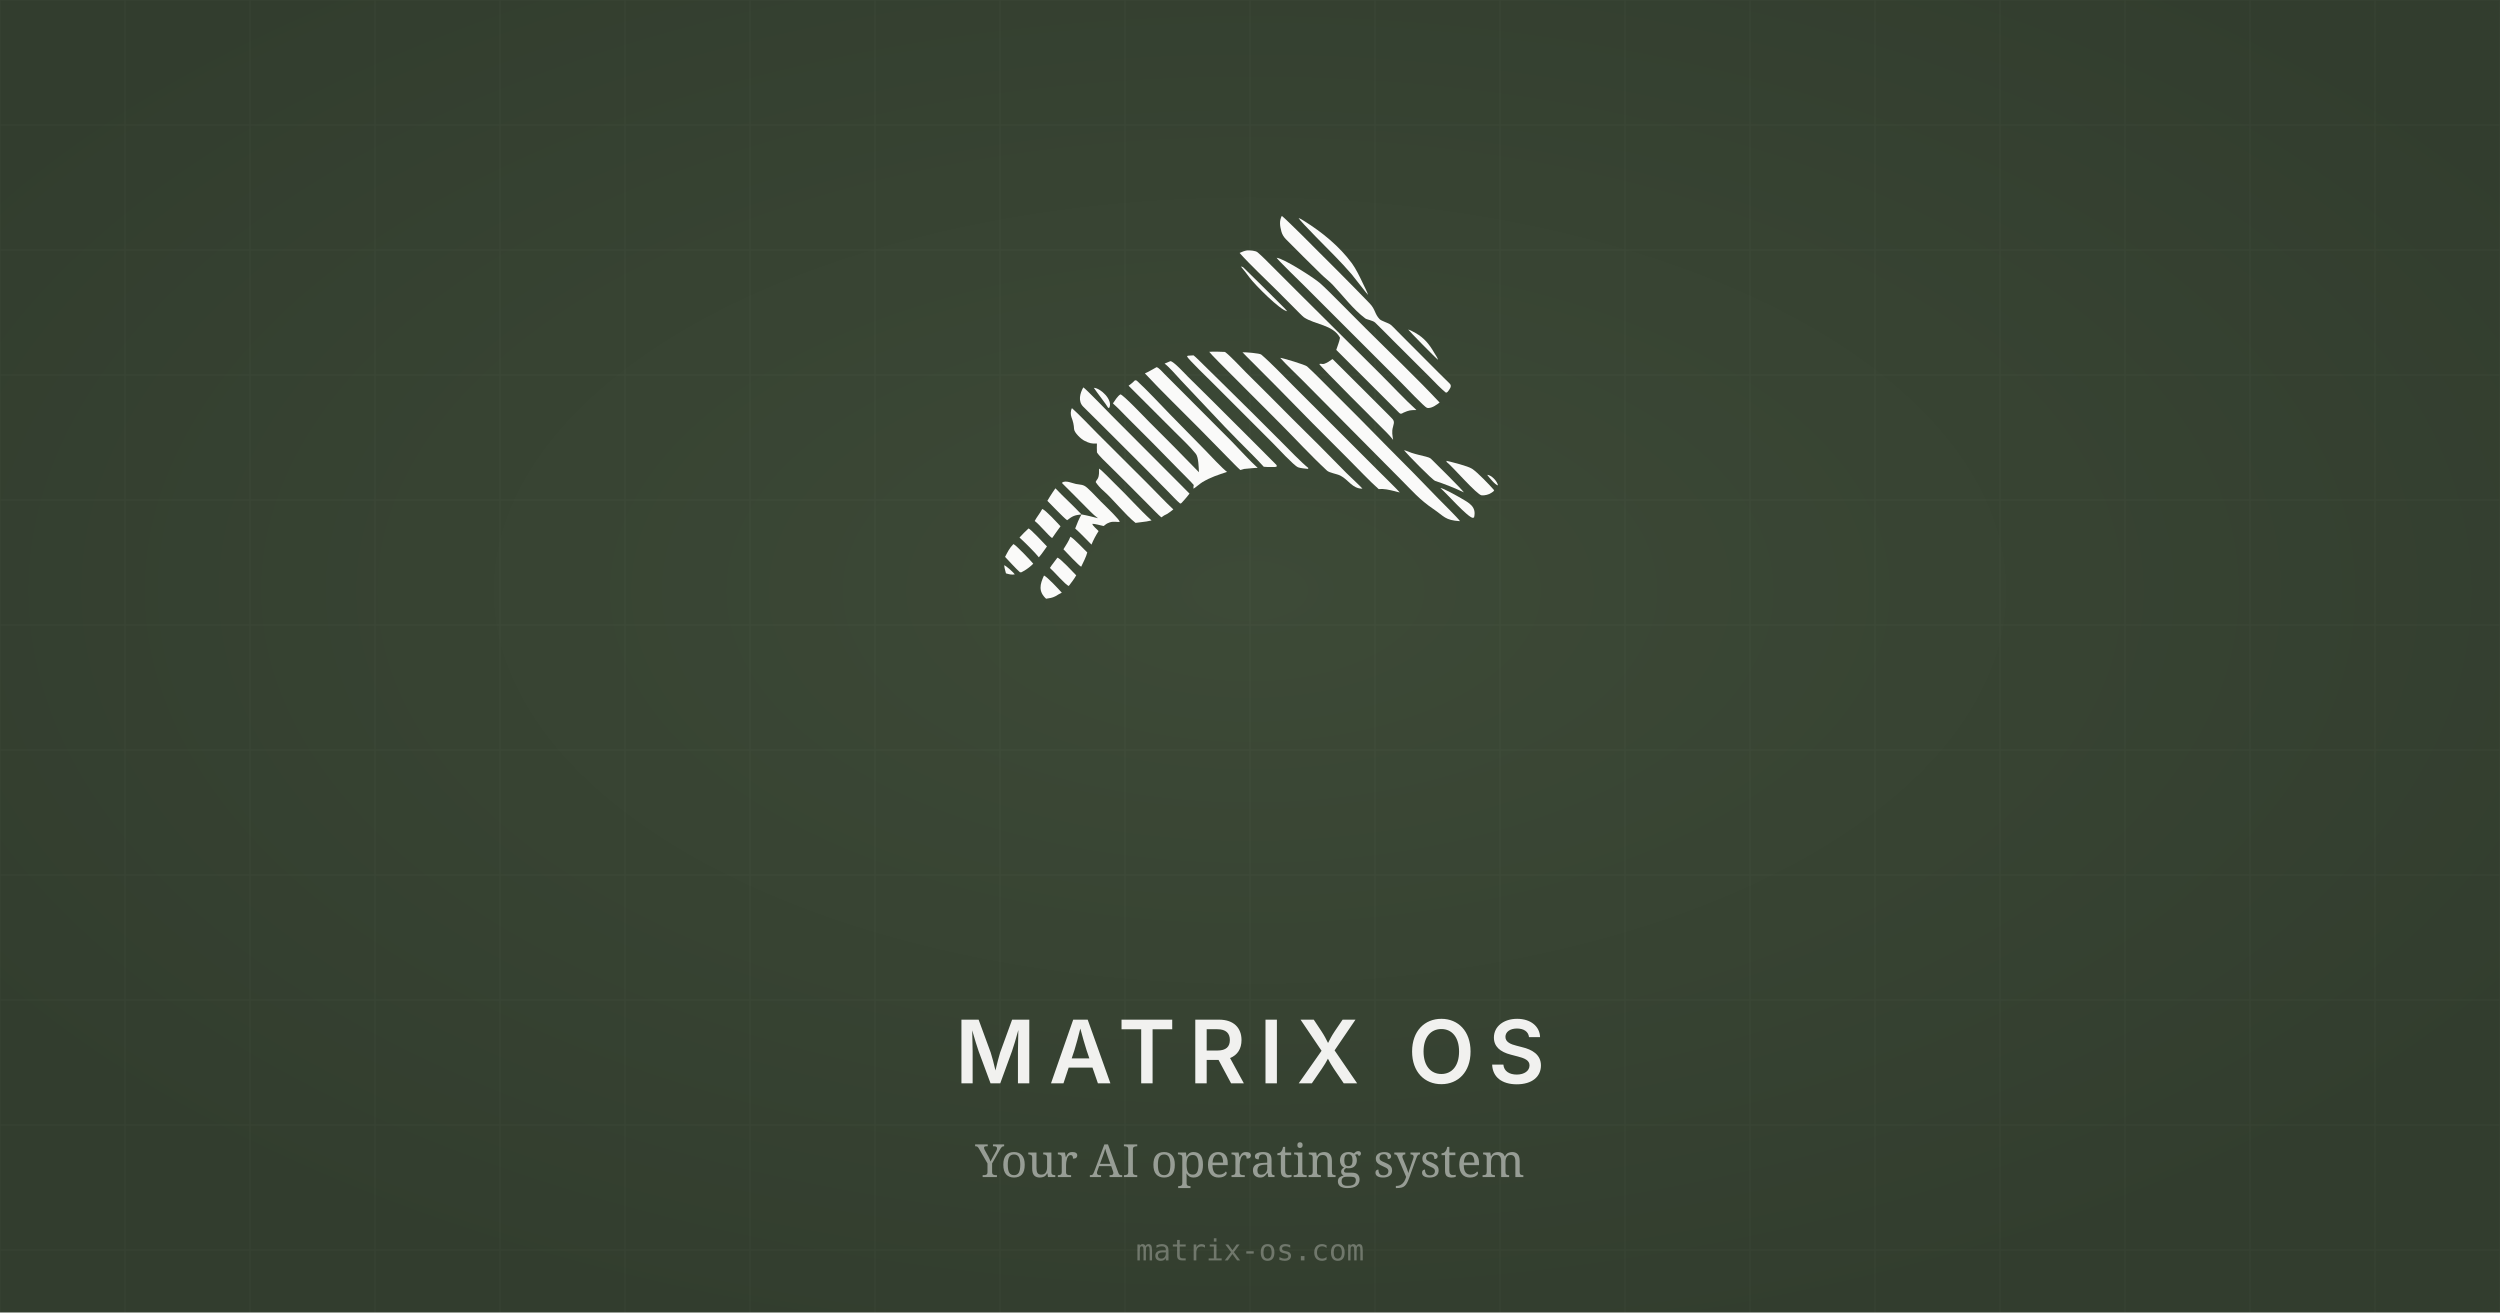
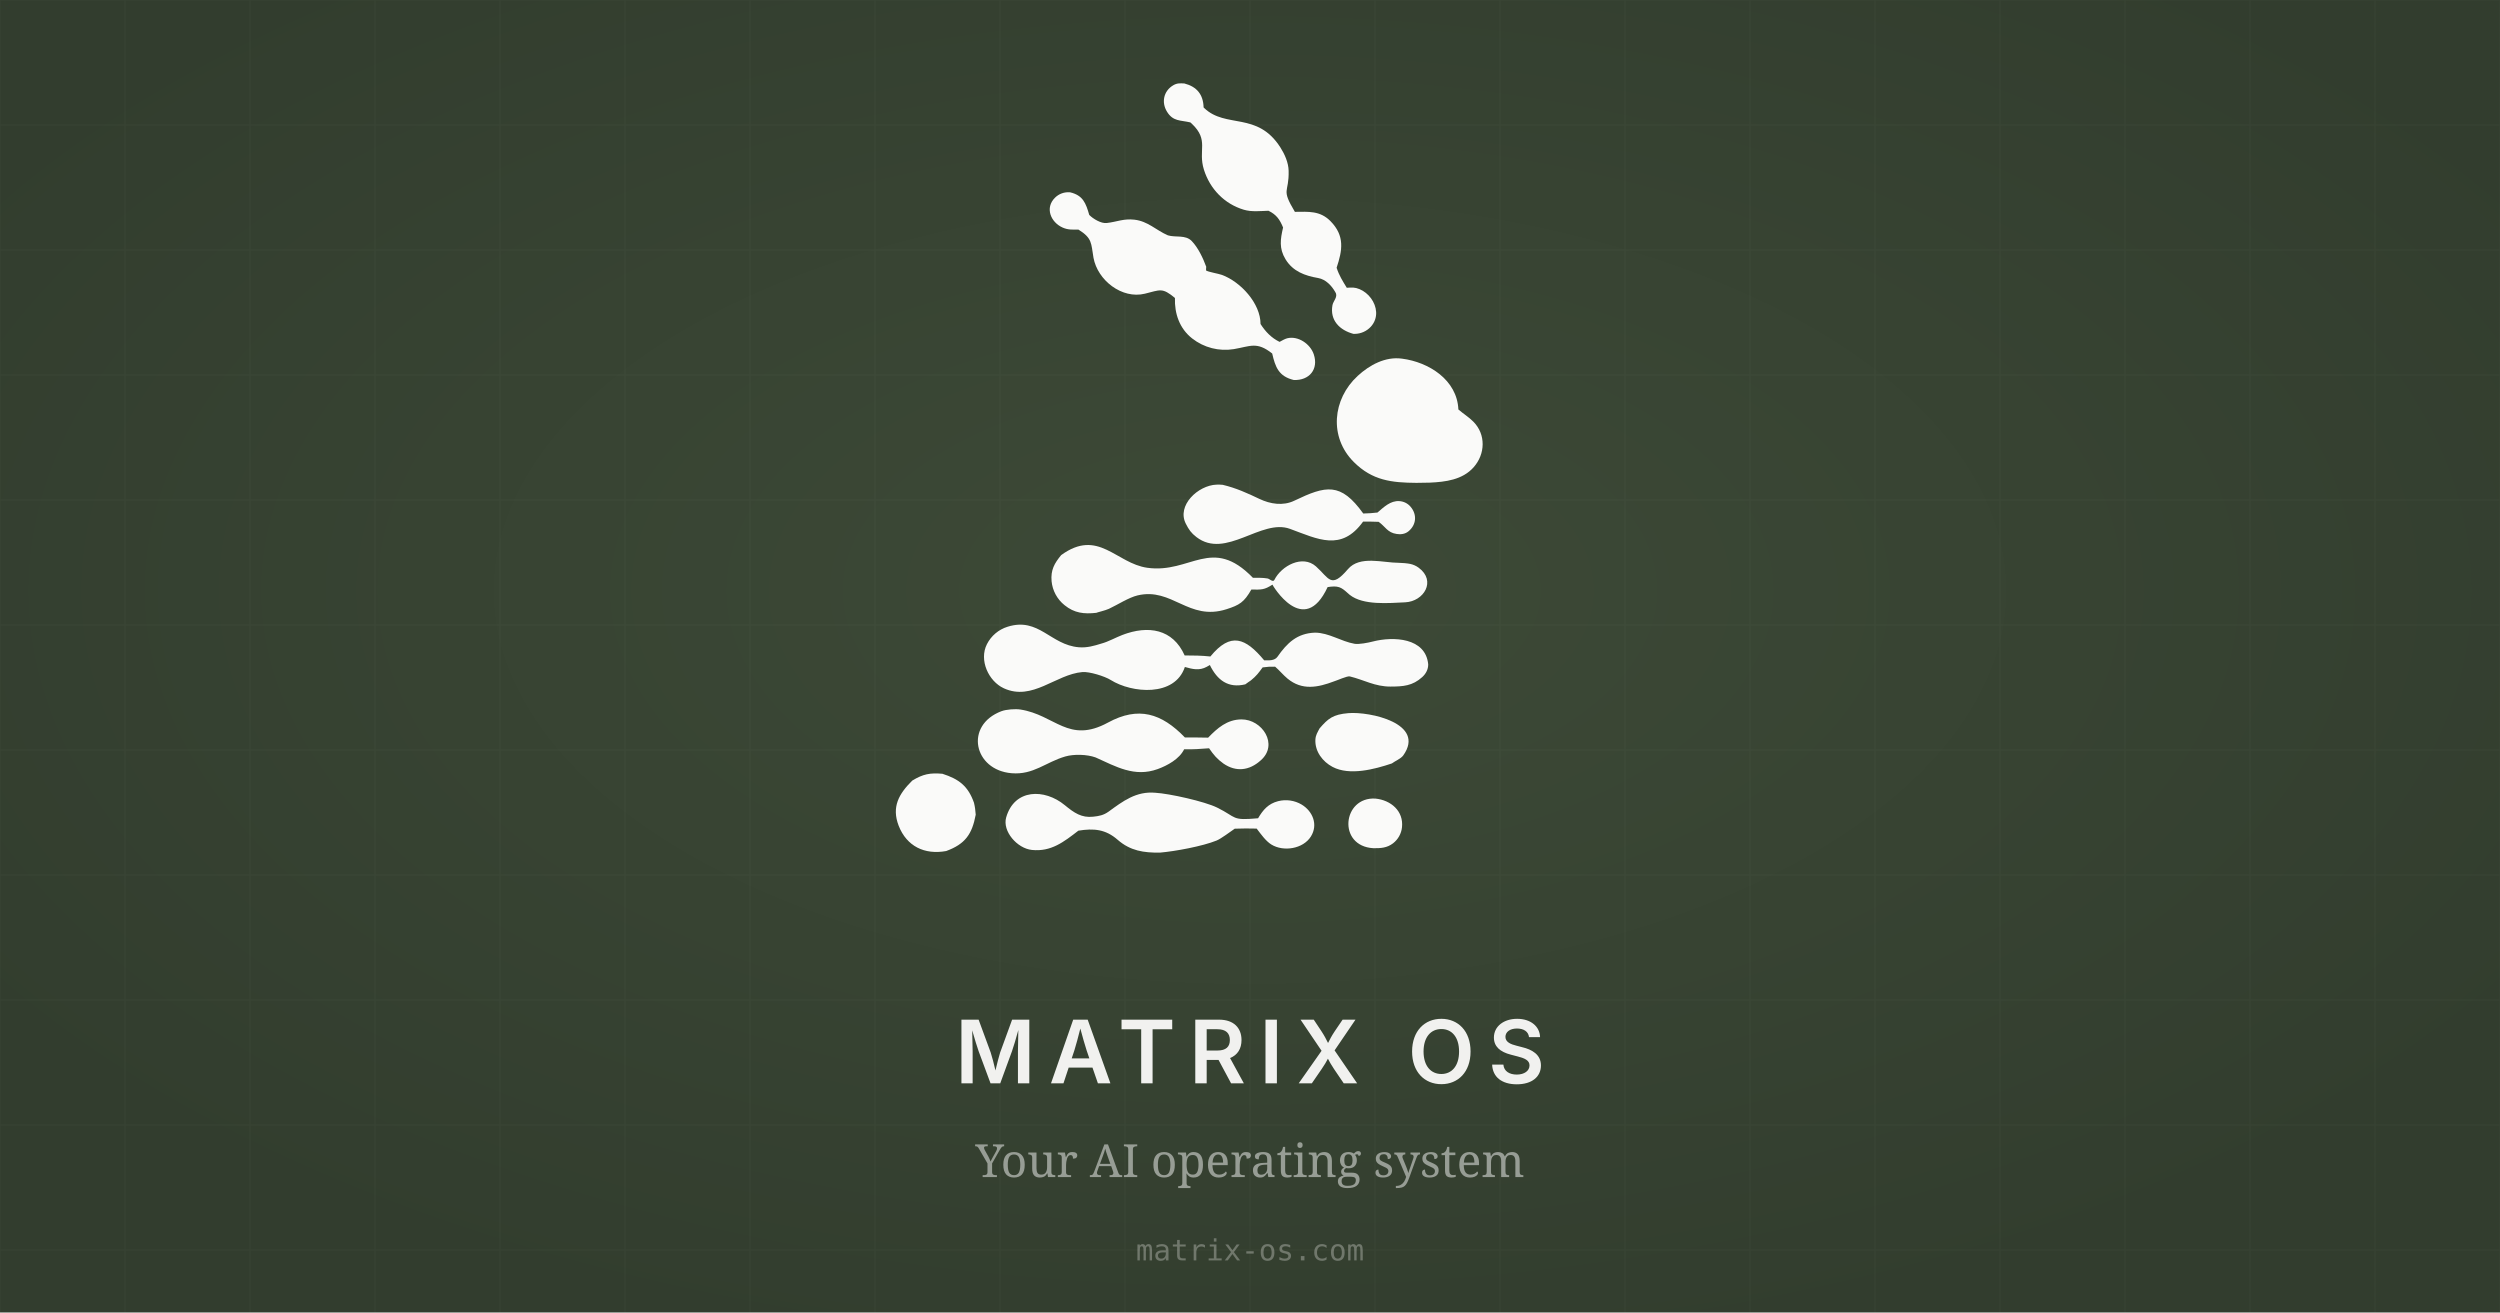
<svg xmlns="http://www.w3.org/2000/svg" width="1200" height="630" viewBox="0 0 1200 630" fill="none">
  <defs>
    <radialGradient id="bg-glow" cx="50%" cy="45%" r="60%">
      <stop offset="0%" stop-color="#3D4A37" />
      <stop offset="100%" stop-color="#323D2E" />
    </radialGradient>
    <filter id="soft-glow">
      <feGaussianBlur in="SourceGraphic" stdDeviation="2" />
    </filter>
  </defs>
  <rect width="1200" height="630" fill="url(#bg-glow)" />
  <g opacity="0.03" stroke="#FAFAF9" stroke-width="0.5">
    <line x1="0" y1="0" x2="0" y2="630" />
    <line x1="60" y1="0" x2="60" y2="630" />
    <line x1="120" y1="0" x2="120" y2="630" />
    <line x1="180" y1="0" x2="180" y2="630" />
    <line x1="240" y1="0" x2="240" y2="630" />
    <line x1="300" y1="0" x2="300" y2="630" />
    <line x1="360" y1="0" x2="360" y2="630" />
    <line x1="420" y1="0" x2="420" y2="630" />
    <line x1="480" y1="0" x2="480" y2="630" />
    <line x1="540" y1="0" x2="540" y2="630" />
    <line x1="600" y1="0" x2="600" y2="630" />
    <line x1="660" y1="0" x2="660" y2="630" />
    <line x1="720" y1="0" x2="720" y2="630" />
    <line x1="780" y1="0" x2="780" y2="630" />
    <line x1="840" y1="0" x2="840" y2="630" />
    <line x1="900" y1="0" x2="900" y2="630" />
    <line x1="960" y1="0" x2="960" y2="630" />
    <line x1="1020" y1="0" x2="1020" y2="630" />
    <line x1="1080" y1="0" x2="1080" y2="630" />
    <line x1="1140" y1="0" x2="1140" y2="630" />
    <line x1="1200" y1="0" x2="1200" y2="630" />
    <line x1="0" y1="0" x2="1200" y2="0" />
    <line x1="0" y1="60" x2="1200" y2="60" />
    <line x1="0" y1="120" x2="1200" y2="120" />
    <line x1="0" y1="180" x2="1200" y2="180" />
    <line x1="0" y1="240" x2="1200" y2="240" />
    <line x1="0" y1="300" x2="1200" y2="300" />
    <line x1="0" y1="360" x2="1200" y2="360" />
    <line x1="0" y1="420" x2="1200" y2="420" />
    <line x1="0" y1="480" x2="1200" y2="480" />
    <line x1="0" y1="540" x2="1200" y2="540" />
    <line x1="0" y1="600" x2="1200" y2="600" />
  </g>
-   <g transform="translate(460, 80) scale(1.45)" fill="#FAFAF9">
-     <path d="M106.549 63.286C107.417 63.315 114.869 65.604 115.43 66.112C117.9 68.352 120.517 71.059 122.902 73.434C129.369 79.852 135.786 86.32 142.155 92.835C147.844 98.502 153.47 104.231 159.033 110.023C160.252 111.272 165.261 116.192 166.077 117.356L165.97 117.35C161.075 117.038 160.836 115.75 157.169 113.268C152.687 110.236 150.229 107.303 146.433 103.508L130.131 87.08L113.938 70.735C111.929 68.709 108.327 65.308 106.549 63.286Z" />
-     <path d="M58.496 70.703C58.647 70.734 58.831 70.772 59.051 70.818C62.419 73.891 67.084 78.902 70.104 82.017L81.653 93.795C83.157 95.348 87.526 100.036 88.961 101.047C85.885 102.075 83.63 102.746 80.765 104.453C79.998 104.911 78.254 106.441 77.844 106.597C77.774 106.202 77.869 105.79 77.928 105.385C77.612 104.901 73.437 100.751 72.77 100.068C67.391 94.536 61.961 89.055 56.48 83.624C54.773 81.912 52.95 79.952 51.171 78.363C51.787 77.471 52.745 75.901 53.656 75.38C54.529 75.43 61.926 83.229 63.248 84.56C68.772 90.031 74.238 95.56 79.643 101.147C79.583 99.647 79.512 96.192 78.648 95.094C76.8 92.744 73.767 89.918 71.607 87.76L56.358 72.514C57.29 71.835 57.681 71.515 58.496 70.703Z" />
-     <path d="M95.618 27.714C96.512 27.67 98.395 27.79 99.042 28.337C100.564 29.624 102.17 31.28 103.579 32.687L112.383 41.489L139.34 68.287C143.138 72.052 147.833 77.108 151.646 80.558C149.601 80.584 149.275 80.613 147.402 81.407C146.841 81.727 146.472 82.026 145.917 81.472C143.76 79.322 141.615 77.159 139.463 75.005L125.106 60.658C125.578 59.162 126.043 58.214 126.354 56.641C124.069 52.329 117.993 52.281 114.425 49.886C113.962 49.575 111.846 47.398 111.283 46.834L105.545 41.077C101.872 37.394 96.445 32.337 93.111 28.56C93.943 28.164 94.703 27.86 95.618 27.714Z" />
-     <path d="M107.071 16.307C107.749 16.793 109.252 18.282 109.901 18.899C112.355 21.268 114.779 23.667 117.173 26.095C123.527 32.432 129.939 38.817 136.174 45.272C138.112 47.279 137.755 48.711 139.468 50.487C140.053 51.093 142.32 51.719 143.027 52.262C143.742 52.811 144.636 53.791 145.301 54.459L149.92 59.098L158.872 68.075C160.131 69.335 161.391 70.594 162.675 71.827C163.558 72.676 162.564 73.737 162.019 74.487L161.697 74.76C161.603 74.765 161.491 74.771 161.358 74.778C159.794 73.54 157.659 71.268 156.295 69.888L143.849 57.476C141.925 55.551 139.937 53.499 137.965 51.601C137.276 50.939 135.205 50.606 134.733 50.252C130.685 47.224 127.375 42.748 123.92 39.099C122.705 37.835 121.26 36.752 120.02 35.527C116.138 31.692 112.224 27.875 108.405 23.979C107.757 23.318 107.188 22.405 106.954 21.51C106.481 19.704 106.164 18.037 107.071 16.307Z" />
-     <path d="M105.368 30.162C107.661 30.354 117.618 36.722 119.677 38.521C121.238 39.884 124.012 42.665 125.598 44.259L134.867 53.565C142.841 61.524 151.676 69.927 159.32 78.074C158.85 78.478 158.425 78.727 157.9 79.055C157.826 79.116 157.815 79.129 157.722 79.185C156.994 79.616 155.966 80.063 155.118 79.832C154.368 79.627 147.694 72.597 146.755 71.656L114.598 39.503C113.482 38.384 105.795 30.933 105.368 30.162Z" />
-     <path d="M94.069 61.446C95.024 61.378 99.78 61.786 100.258 62.191C103.342 64.801 107.678 69.352 110.502 72.17L138.536 100.199C139.193 100.857 146.023 107.568 146.139 107.846C145.76 107.803 144.883 107.525 144.457 107.425C142.448 106.954 141.195 106.604 139.13 106.716C136.139 104.095 132.16 99.824 129.221 96.911C121.214 88.951 113.27 80.927 105.391 72.841L96.689 64.105C96.29 63.697 94.225 61.668 94.069 61.446Z" />
-     <path d="M83.059 61.296C84.213 61.172 87.126 61.259 88.272 61.333C89.844 62.437 93.754 66.644 95.304 68.198C100.387 73.226 105.444 78.283 110.472 83.367C116.525 89.309 122.515 95.316 128.441 101.385C129.257 102.22 133.361 106.031 133.783 106.582C130.447 106.665 129.144 103.608 126.443 102.263C125.307 101.698 122.829 101.351 122.04 100.62C116.651 95.631 111.695 90.192 106.514 85.001L89.441 67.892C88.518 66.96 83.604 62.104 83.059 61.296Z" />
-     <path d="M41.372 73.064C42.085 73.404 49.81 81.428 50.851 82.474L76.532 108.231C75.867 109.161 74.972 110.12 74.203 110.985C73.799 111.408 73.929 111.393 73.429 111.52C72.654 110.945 70.093 108.226 69.306 107.424L61.53 99.563L47.713 85.763C45.591 83.653 43.455 81.558 41.337 79.444C39.556 77.667 40.263 75.002 41.372 73.064Z" />
-     <path d="M65.621 66.378C66.278 66.421 67.836 68.225 68.365 68.761L73.347 73.754L90.495 90.959C93.031 93.529 96.557 97.459 99.094 99.715C97.817 99.687 96.041 99.981 94.63 100.061L93.357 100.421C92.131 99.335 90.493 97.596 89.312 96.41L80.262 87.192C74.295 81.138 67.487 74.584 61.758 68.427C62.678 68.09 64.597 66.917 65.621 66.378Z" />
-     <path d="M37.611 79.941C39.981 82.02 43.574 85.864 45.901 88.186L62.933 105.19C65.614 107.872 68.434 110.901 71.172 113.453C70.412 114.091 69.918 114.43 69.092 114.974C68.222 115.355 67.95 115.555 67.2 116.095C66.016 115.091 64.243 113.221 63.093 112.066L55.957 104.896L49.862 98.849C48.786 97.785 46.615 95.771 45.889 94.586C45.817 93.618 45.861 92.633 45.882 91.662C44.151 91.734 43.365 91.558 41.767 90.736C40.725 90.274 38.379 88.094 38.313 86.848C38.239 85.437 37.995 84.361 37.452 82.954C37.134 82.128 37.117 80.798 37.611 79.941Z" />
-     <path d="M70.195 64.385C71.237 64.384 75.081 68.612 75.967 69.5C78.445 71.977 80.937 74.441 83.442 76.89L96.865 90.277C99.549 92.955 102.235 95.657 104.912 98.343C105.28 98.712 105.402 98.776 105.434 99.215C105.062 99.496 104.36 99.429 103.867 99.43C103.016 99.49 101.975 99.395 101.109 99.343C98.552 96.523 95.502 93.565 92.803 90.836C89.73 87.727 86.704 84.573 83.726 81.373L73.653 70.683C72.279 69.216 69.819 66.321 68.278 65.193L70.195 64.385Z" />
-     <path d="M123.821 63.706C123.888 63.746 123.955 63.786 124.023 63.826C130.387 70.076 136.617 76.462 142.961 82.735C144.3 84.059 144.437 84.266 143.871 86.213C143.424 87.748 143.706 88.913 143.929 90.437C143.192 89.514 142.681 88.924 141.855 88.081C139.744 85.997 119.62 65.9 119.495 65.349C119.915 65.084 120.557 65.444 121.061 65.284C122.051 64.97 123.01 64.314 123.821 63.706Z" />
-     <path d="M46.238 116.381C45.332 115.712 44.478 114.962 43.695 114.153C40.631 110.987 37.451 107.918 34.361 104.782L34.392 104.541C35.654 103.762 37.656 104.783 38.904 105.03C40.552 105.355 41.315 105.113 42.666 106.317C44.784 108.206 46.622 110.424 48.704 112.347C49.623 113.268 53.138 116.637 53.439 117.541C52.94 117.816 51.45 117.249 50.044 117.781C48.646 118.309 48.862 118.495 48.084 118.959C47.304 118.777 45.033 118.185 44.368 118.225C44.336 118.823 45.97 120.071 46.428 120.633C45.51 122.05 44.722 123.547 44.077 125.108C42.4 123.434 40.414 121.309 38.684 119.778C39.18 118.393 40.029 116.398 40.762 115.117C42.868 115.495 44.191 115.879 46.238 116.381Z" />
-     <path d="M147.539 93.884C148.056 93.898 149.339 94.498 149.969 94.71C151.576 95.251 153.128 95.561 154.758 95.98C155.245 96.105 156.104 96.355 156.445 96.686C157.905 98.103 166.864 106.962 167.353 107.828C164.394 106.388 160.549 104.891 157.87 104.033C156.911 103.725 148.428 95.034 147.539 93.884Z" />
-     <path d="M93.534 33.052C93.806 33.099 94.158 33.174 94.366 33.375C98.655 37.531 102.871 41.763 107.103 45.979C107.713 46.587 108.33 47.185 108.87 47.858C106.664 47.655 98.143 39.077 96.374 36.679C95.535 35.542 94.494 34.167 93.534 33.052Z" />
-     <path d="M148.919 53.911C149.512 54.025 150.796 54.755 151.34 55.063C154.219 56.696 155.861 58.726 157.508 61.558C157.909 62.249 158.603 63.169 158.806 63.941C158.145 63.505 148.983 54.166 148.919 53.911Z" />
-     <path d="M44.854 73.213C47.028 73.262 51.262 77.196 49.976 79.802L49.807 79.906L49.541 79.746C49.085 78.837 45.803 74.662 44.854 73.213Z" />
-     <path d="M15.183 131.939C15.824 132.113 18.415 134.431 18.67 134.982C17.51 135.145 16.859 134.94 15.768 134.635C15.541 133.618 15.269 133.028 15.183 131.939Z" />
-     <path d="M175.059 102.008C176.467 102.067 178.378 104.086 178.648 105.512C177.741 105.41 175.672 102.81 175.059 102.008Z" />
-     <path d="M112.641 17.024C113.134 17.115 114.011 17.697 114.47 17.983C120.377 21.662 126.15 26.366 130.29 31.996C131.545 33.703 132.913 36.465 133.813 38.404C134.227 39.295 135.45 41.665 135.635 42.457C135.43 42.343 130.88 36.417 130.152 35.564C128.382 33.526 126.551 31.542 124.661 29.615C123.433 28.351 113.044 17.979 112.641 17.024Z" />
-     <path d="M161.555 97.382C163.439 97.785 168.609 99.081 170.042 99.993C171.83 101.132 175.923 105.43 177.373 107.107C177.203 107.557 176.889 107.656 176.433 107.986C175.689 108.539 174.266 108.873 173.328 108.808L173.231 108.8C171.697 108.689 163.475 99.11 161.669 97.775C161.669 97.775 161.569 97.43 161.555 97.382Z" />
-     <path d="M32.142 106.475C34.899 109.389 38.064 112.216 40.762 115.117C38.474 115.372 37.888 115.601 36.003 117.033C34.723 116.083 30.836 111.975 29.475 110.62L30.285 109.265C30.838 108.421 31.552 107.261 32.142 106.475Z" />
-     <path d="M159.589 106.385C160.413 106.341 165.297 109.107 166.363 109.725C169.147 111.342 171.591 112.563 170.727 116.122L170.322 116.256C168.664 116.143 161.763 108.293 159.589 106.385Z" />
-     <path d="M18.218 124.937C19.012 125.14 24.013 130.463 24.803 131.436C23.923 132.314 22.94 133.083 21.877 133.726C21.466 133.983 21.255 134.09 20.823 134.29C20.701 134.28 20.553 134.267 20.38 134.252C18.887 132.901 16.799 130.575 15.47 129.173C16.423 127.378 16.848 126.39 18.218 124.937Z" />
-     <path d="M27.778 113.313C28.868 113.624 32.785 117.946 33.827 119.05C32.888 120.286 32.007 121.584 31.122 122.861L30.979 122.894C29.879 122.167 26.85 118.44 25.284 117.293C25.963 115.946 27.005 114.817 27.778 113.313Z" />
-     <path d="M23.239 119.763C23.814 119.848 28.608 124.93 29.336 125.722C28.28 127.131 27.885 127.899 26.651 129.316C25.534 127.845 21.687 124.055 20.25 122.77C21.283 121.659 22.107 120.79 23.239 119.763Z" />
-     <path d="M37.08 122.518C37.997 122.817 41.603 126.702 42.679 127.704C42.397 128.973 41.271 131.178 40.673 132.43C40.008 132.213 35.623 127.511 34.795 126.652C35.51 125.508 36.679 123.748 37.08 122.518Z" />
-     <path d="M32.796 129.435C33.743 129.617 38.035 134.287 39.028 135.285C38.278 136.588 37.473 137.608 36.568 138.797C35.527 138.541 31.635 133.959 30.312 132.837C31.05 131.64 31.987 130.61 32.796 129.435Z" />
-     <path d="M28.358 135.344C29.444 135.793 33.305 139.963 34.252 141.026C33.61 141.3 32.74 141.848 32.118 142.214C31.08 142.756 30.184 142.856 29.05 143.029C26.435 140.603 26.999 138.269 28.358 135.344Z" />
-     <path d="M46.564 99.948C47.395 100.357 50.933 104.093 51.782 104.904C55.796 108.737 59.889 113.421 63.962 117.117L62.298 117.452C61.087 117.624 59.873 117.781 58.658 117.924C55.17 115.158 51.227 110.049 47.729 107.018C46.97 106.36 46.078 105.324 45.52 104.49C45.344 104.227 46.099 103.449 46.181 103.203C46.676 102.212 46.575 101.024 46.564 99.948Z" />
-     <path d="M75.947 62.583L77.866 62.462C78.774 63.177 80.416 64.856 81.291 65.713L87.251 71.568C93.755 77.957 100.225 84.381 106.662 90.838C108.778 92.965 113.733 98.1 115.879 99.758L115.738 100.05C114.905 99.959 113.239 99.818 112.519 99.534L112.427 99.497C111.083 98.961 105.632 93.046 104.094 91.498L84.313 71.712C83.178 70.58 75.925 63.578 75.705 62.813L75.947 62.583Z" />
+   <g transform="translate(430, 40) scale(0.56)" fill="#FAFAF9">
+     <path d="M39.918 591.802C29.34 590.887 23.336 592.01 14.083 597.644C2.725 608.912 -3.857 620.084 2.45 636.408C9.369 654.062 24.711 661.39 43.128 658.04C59.536 652.03 65.338 643.551 68.475 626.885C68.065 622.508 68.015 621.066 66.993 616.667C61.96 602.391 54.166 596.37 39.918 591.802Z" />
+     <path d="M106.712 536.724C102.313 536.057 94.586 536.629 90.517 538.172C58.599 550.259 66.725 588.642 99.249 591.335C117.98 592.89 128.44 581.858 145.243 576.981C152.576 574.855 163.907 575.124 171.258 577.812C188.786 585.69 204.575 594.983 224.404 587.8C232.551 584.843 243.077 579.22 247.129 570.786C254.584 570.999 261.069 570.517 268.502 569.956C272.435 575.657 275.268 579.069 280.825 583.064C291.598 590.449 302.935 589.175 312.742 580.343C328.374 566.763 313.981 545.029 296.163 545.203C283.893 545.321 275.61 552.667 267.703 560.848C261.138 560.635 254.382 560.714 247.798 560.708C227.717 539.85 207.878 533.739 181.846 547.919C147.981 566.37 136.59 541.365 106.712 536.724Z" />
+     <path d="M222.386 608.075C205.92 606.616 194.655 615.319 182.336 624.27C177.991 627.379 174.149 628.063 169.209 628.591C159.219 629.735 152.834 625.319 144.782 618.686C127.409 604.377 101.629 604.579 94.576 629.214C91.186 641.054 103.992 655.801 116.646 657.097C133.097 658.792 143.965 650.223 156.446 640.582C169.616 638.433 179.775 639.32 190.122 648.371C201.033 657.916 212.525 659.561 226.434 659.387C239.334 658.27 262.815 653.955 274.964 649.022C278.759 647.485 286.662 641.491 290.491 638.882C297.118 638.663 302.683 638.602 309.304 638.798C312.821 643.405 317.019 649.443 321.854 652.434C332.246 658.865 349.08 656.239 355.762 645.571C362.123 635.414 357.349 623.927 347.844 618.198C341.777 614.607 334.536 613.557 327.702 615.286C319.274 617.429 314.713 622.755 310.495 629.943C287.234 632.053 292.75 629.354 275.411 620.791C264.677 615.488 234.325 608.754 222.386 608.075Z" />
+     <path d="M411.14 613.081C382.855 611.313 378.257 653.798 409.297 655.605C415.61 655.667 420.987 655.397 426.194 651.402C430.498 648.08 433.26 643.142 433.845 637.732C435.37 623.704 424.288 614.405 411.14 613.081Z" />
+     <path d="M176.267 480.183C169.773 482.22 163.797 483.937 156.858 483.371C132.52 481.379 122.603 457.395 95.825 465.767C88.132 468.135 81.729 473.534 78.087 480.711C71.112 494.369 79.456 512.522 92.604 518.549C117.115 529.733 136.894 506.625 159.908 504.621C165.853 504.105 179.062 508.196 184.152 511.4C202.243 522.78 239.139 526.164 247.743 500.267C254.344 502.152 260.15 503.6 266.52 500.099C267.405 499.61 268.282 499.105 269.151 498.583C275.523 511.608 284.893 518.673 299.534 515.154C300.444 514.318 303.177 512.702 304.483 511.653C308.918 508.078 311.116 505.171 314.376 500.637C318.701 500.042 320.724 499.964 325.1 500.02C328.333 502.674 332.038 507.186 335.729 510.227C348.281 520.586 361.729 517.864 375.735 512.545C378.083 511.905 386.902 507.814 389.109 508.347C401.334 511.31 410.598 517.096 423.963 517.062C434.695 517.034 442.883 516.54 451.273 508.864C454.33 506.069 456.372 502.321 456.319 498.011C454.152 475.038 426.337 473.96 408.99 478.416C404.633 479.532 396.917 481.042 393.148 480.385C381.651 478.382 371.253 470.919 359.297 470.835C343.831 471.379 335.322 479.785 327.117 491.507C324.686 494.981 319.817 494.633 315.717 494.56C299.699 475.313 287.006 470.038 269.614 491.277C261.863 490.441 255.344 490.419 247.555 490.379C237.419 467.58 216.299 464.37 194.238 472.793C188.592 474.948 181.931 478.702 176.267 480.183Z" />
+     <path d="M306.053 423.81C270.803 387.458 252.724 420.46 215.553 415.241C188.698 411.476 173.549 381.213 141.729 404.371C135.902 411.419 132.656 417.188 133.502 426.767C134.279 434.819 138.28 442.215 144.595 447.271C153.017 454.145 161.396 454.998 171.788 453.859C172.471 453.466 179.557 451.856 182.692 450.391C190.011 446.963 199.658 440.711 207.198 438.916C236.923 431.845 250.849 461.149 283.354 450.778C294.502 447.221 298.553 444.774 304.723 433.888C313.374 434.039 315.808 434.23 322.803 429.679C322.542 429.651 349.665 475.896 370.099 431.784C371.019 431.649 371.942 431.531 372.867 431.43C380.975 430.555 383.127 433.271 389.074 438.456C400.654 447.636 422.636 445.459 436.546 444.842C452.572 444.129 463.505 426.503 448.131 415.179C445.969 413.591 443.495 412.48 440.873 411.919C438.754 411.447 433.431 410.97 431.317 410.993C417.544 411.015 397.737 404.439 387.494 416.436C372.865 433.562 371.528 424.27 360.137 414.085C348.602 403.777 330.505 413.541 324.477 425.6C323.262 428.029 320.296 424.612 318.576 424.393C314.601 423.692 310.155 423.86 306.053 423.81Z" />
+     <path d="M425.179 582.946C427.893 580.881 432.928 578.906 434.946 576.055C454.451 548.537 406.034 538.335 387.905 539.839C374.674 540.939 370.487 544.468 363.199 552.93C361.445 556.303 359.788 558.71 359.616 562.627C359.175 572.672 365.778 581.42 374.405 585.954C388.95 593.603 410.331 587.963 425.179 582.946Z" />
+     <path d="M149.456 93.419C149.069 93.389 148.681 93.368 148.293 93.356C143.895 93.211 139.631 94.877 136.495 97.964C127.546 106.685 132.783 119.077 142.929 123.605C147.704 125.735 151.501 125.365 156.562 125.382C168.48 132.804 167.314 137.057 169.421 149.541C172.957 168.796 193.761 185.126 213.44 180.316C226.756 177.062 228.194 174.813 239.242 183.969C238.781 197.412 243.185 210.213 254.037 218.694C264.108 226.569 277.011 229.881 289.63 227.83C304.078 225.398 309.325 221.103 322.592 231.567C325.272 243.216 328.152 251.104 340.99 254.264C354.422 254.898 362.525 245.034 358.227 232.251C355.24 223.369 344.861 216.239 335.506 218.52C333.556 218.996 330.783 220.593 328.923 221.61C321.865 218.175 316.778 212.814 312.609 206.298C312.567 188.524 295.541 170.159 279.561 164.22C276.542 163.099 267.745 161.711 265.885 160.377C265.885 160.231 265.988 157.048 266.084 157.312C263.387 149.93 259.102 140.873 253.693 135.241C248.243 129.567 239.896 132.341 233.161 130.285C222.883 125.809 216.157 118.204 204.457 116.867C195.141 115.803 189.514 118.745 180.693 119.733C175.908 120.269 169.167 116.175 165.79 112.817C162.861 102.637 160.417 96.062 149.456 93.419Z" />
+     <path d="M433.844 235.989C419.579 234 405.993 241.467 395.86 250.793C374.218 270.711 371.172 303.286 392.583 324.621C408.517 340.496 425.011 342.302 446.177 342.448C449.971 342.465 453.765 342.403 457.556 342.263C471.085 341.668 485.653 339.867 495.216 329.132C505.287 317.825 505.933 300.979 495.019 290.003C491.009 285.969 486.452 283.253 482.183 279.549C481.099 254.265 456.876 238.927 433.844 235.989Z" />
+     <path d="M247.328 0.116C243.584 -0.062 241.077 -0.312 237.666 1.73C229.505 6.618 227.481 16.277 232.432 24.322C237.69 32.866 244.001 31.468 252.457 33.501C252.931 33.904 253.394 34.319 253.844 34.747C268.701 48.928 258.819 57.184 264.064 73.975C269.215 90.463 281.579 103.351 298.282 108.342C305.034 110.36 312.463 109.429 319.393 109.219C326.275 112.543 329.159 116.806 331.922 123.591C329.607 133.602 328.334 141.492 334.05 150.859C340.384 161.239 350.666 164.92 361.939 166.866C368.536 168.004 373.704 173.555 376.805 179.185C379.172 183.008 374.92 186.532 374.262 190.098C371.831 203.27 380.628 211.623 392.185 214.732C392.573 214.736 392.961 214.741 393.349 214.745C398.564 214.689 403.527 212.495 407.078 208.676C410.278 205.266 411.945 200.696 411.693 196.026C411.228 187.558 405.162 179.609 397.482 176.417C393.309 174.682 390.91 174.997 386.519 175.234C382.917 169.317 379.971 164.745 377.807 158.075C382.807 143.089 384.96 130.724 372.583 118.149C363.649 109.074 353.811 110.056 342.038 110.156C329.776 89.6 337.179 94.715 336.685 74.916C336.51 67.877 333.288 60.674 329.547 54.831C309.81 23.996 282.862 38.962 264.332 21.179L263.797 20.661C263.513 9.542 257.962 2.861 247.328 0.116Z" />
+     <path d="M280.209 344.139C278.436 343.959 276.653 343.909 274.872 343.976C259.082 344.565 240.594 361.792 248.552 377.448C251.128 382.516 253.112 385.428 257.666 388.924C282.845 408.261 313.206 372.83 337.831 381.87C361.857 390.686 381.824 401.539 400.517 375.653C404.954 375.613 409.391 375.681 413.824 375.86C419.537 379.828 421.36 385.103 429.185 386.242C432.649 386.848 436.455 386.376 439.312 384.059C446.208 378.464 446.887 369.671 441.307 363.033C438.903 360.126 435.406 358.341 431.642 358.1C423.966 357.561 418.275 363.263 412.819 367.892C408.288 368.386 405.25 368.622 400.647 368.723C381.246 341.692 368.701 344.722 341.495 357.769C331.904 362.37 320.962 360.636 311.651 356.203C301.243 351.243 291.65 346.866 280.209 344.139Z" />
  </g>
  <text x="600" y="520" text-anchor="middle" fill="#FAFAF9" font-family="system-ui, -apple-system, sans-serif" font-size="42" font-weight="600" letter-spacing="0.15em" opacity="0.95">MATRIX OS</text>
  <text x="600" y="565" text-anchor="middle" fill="#FAFAF9" font-family="Georgia, serif" font-size="22" font-weight="300" opacity="0.5">Your AI operating system</text>
  <text x="600" y="605" text-anchor="middle" fill="#FAFAF9" font-family="ui-monospace, monospace" font-size="14" opacity="0.3">matrix-os.com</text>
</svg>
